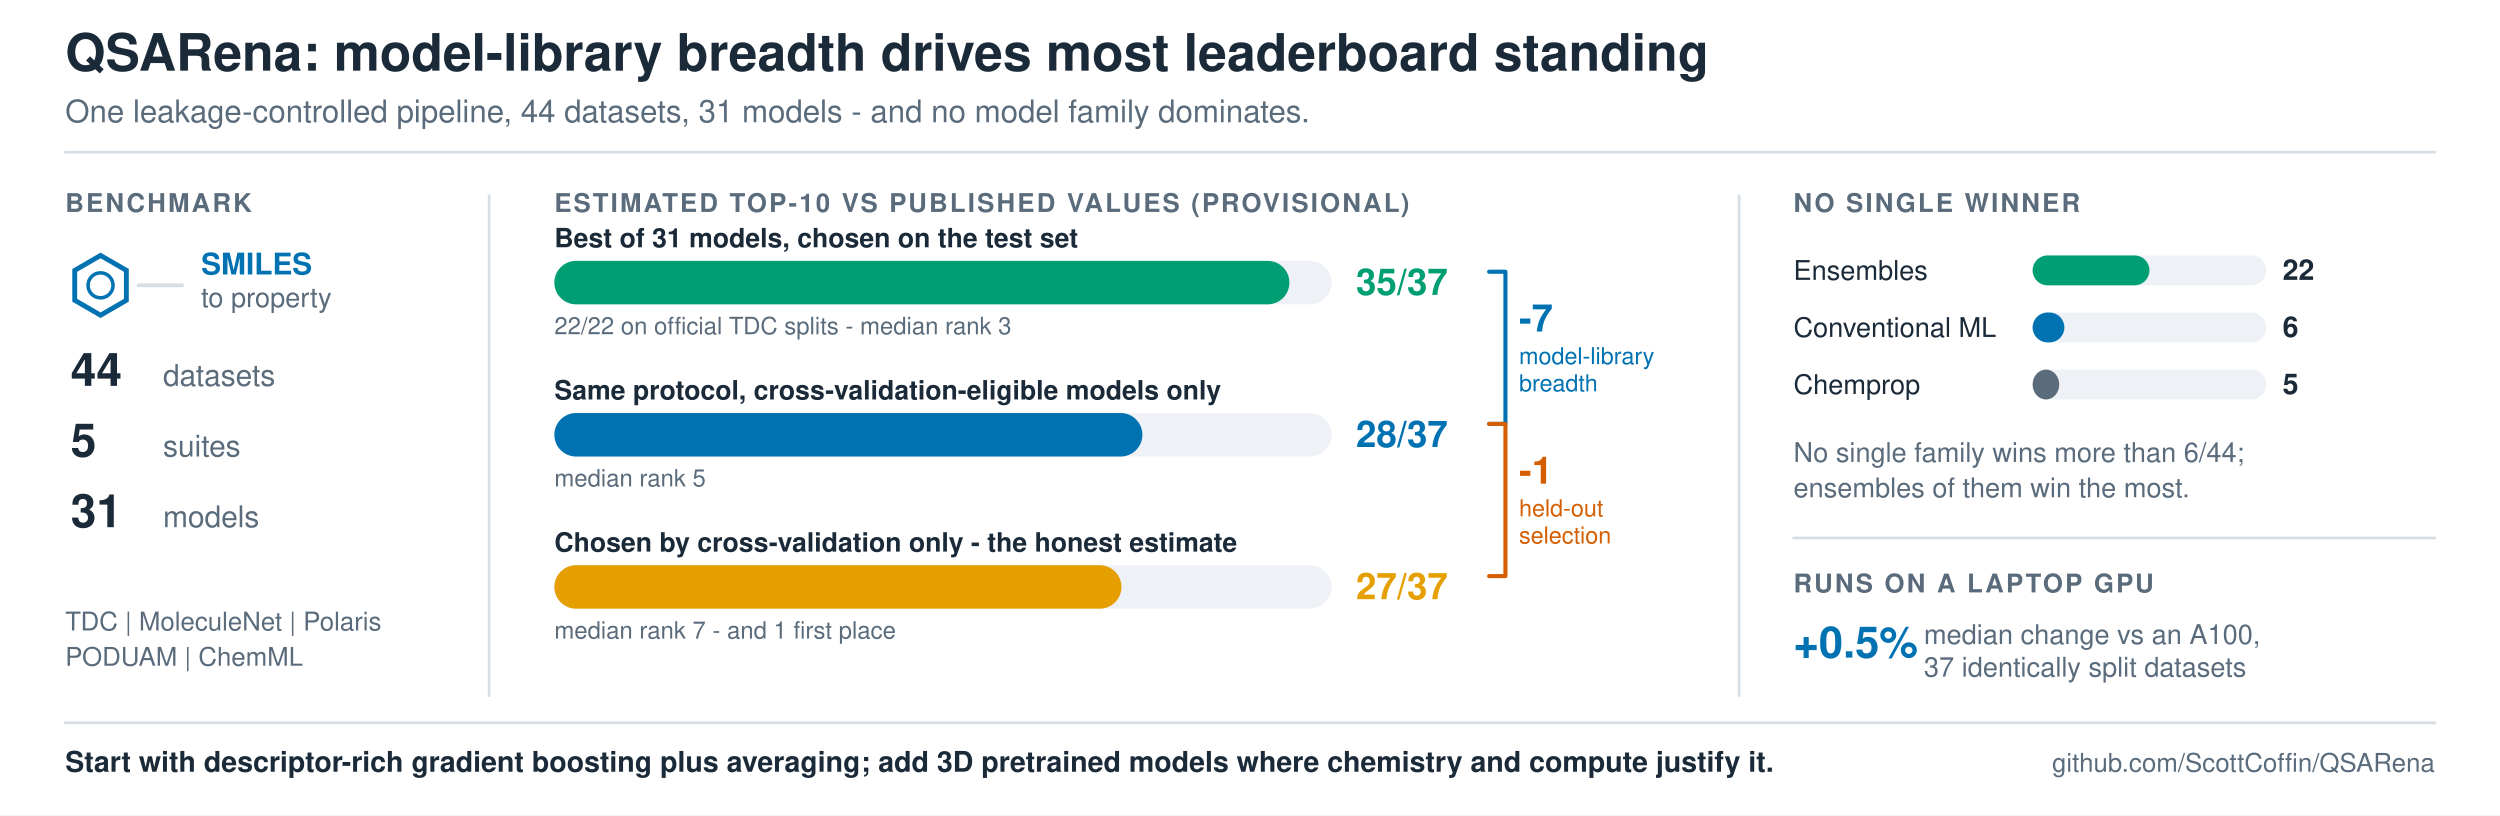
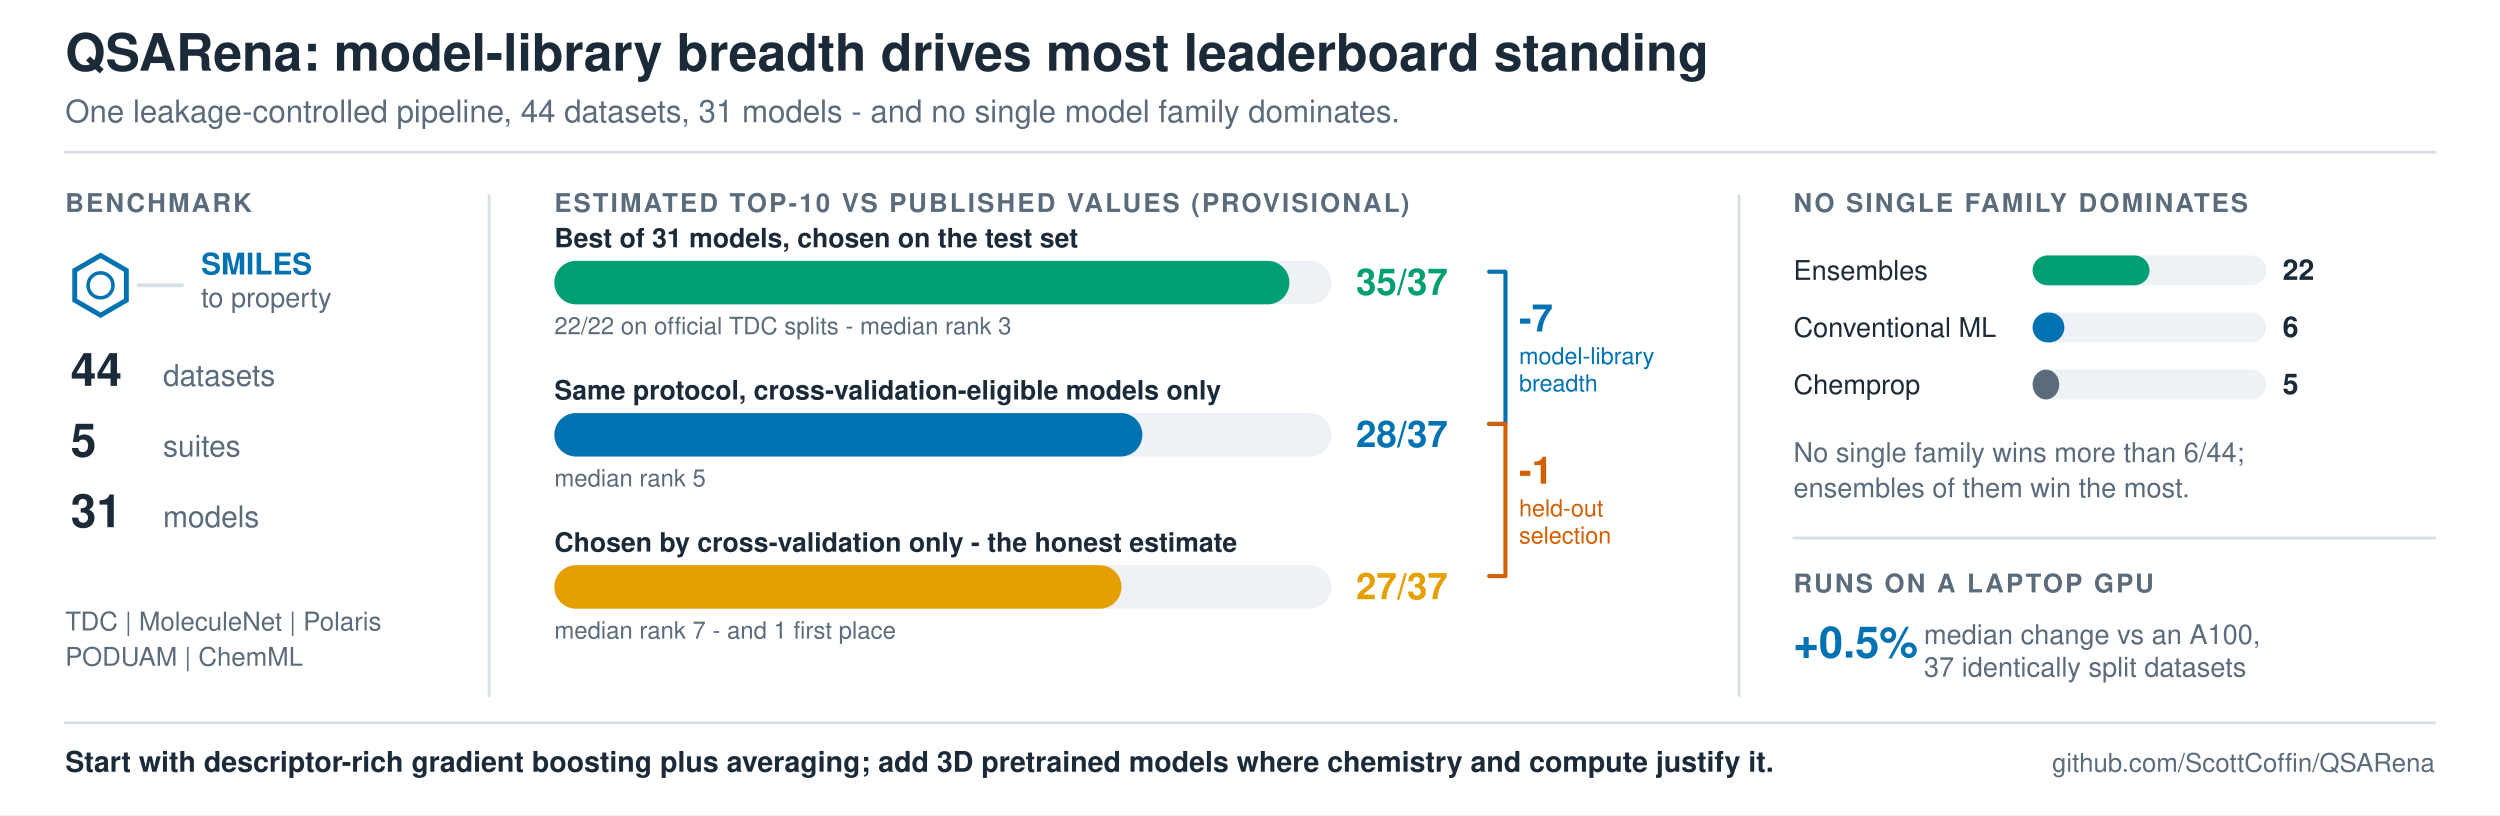
<svg xmlns="http://www.w3.org/2000/svg" width="920" height="300" viewBox="0 0 920 300">
  <rect x="0.0" y="0.0" width="920.0" height="300.0" rx="0" fill="#FFFFFF" stroke="none" stroke-width="1" />
  <text x="24.0" y="26.0" font-family="Helvetica, Arial, 'Liberation Sans', sans-serif" font-size="19" font-weight="700" fill="#1B2A38" text-anchor="start">QSARena: model-library breadth drives most leaderboard standing</text>
-   <text x="24.0" y="45.0" font-family="Helvetica, Arial, 'Liberation Sans', sans-serif" font-size="11.5" font-weight="400" fill="#5A6B7B" text-anchor="start">One leakage-controlled pipeline, 44 datasets, 31 models - and no model family dominates.</text>
+   <text x="24.0" y="45.0" font-family="Helvetica, Arial, 'Liberation Sans', sans-serif" font-size="11.5" font-weight="400" fill="#5A6B7B" text-anchor="start">One leakage-controlled pipeline, 44 datasets, 31 models - and no single model family dominates.</text>
  <line x1="24.0" y1="56.0" x2="896.0" y2="56.0" stroke="#D6DEE6" stroke-width="1" stroke-linecap="round" />
  <text x="24.0" y="78.0" font-family="Helvetica, Arial, 'Liberation Sans', sans-serif" font-size="9.5" font-weight="700" fill="#5A6B7B" text-anchor="start" letter-spacing="0.8">BENCHMARK</text>
  <polygon points="46.5,99.5 46.5,110.5 37.0,116.0 27.5,110.5 27.5,99.5 37.0,94.0" fill="none" stroke="#0072B2" stroke-width="1.8" />
  <circle cx="37.0" cy="105.0" r="4.6" fill="none" stroke="#0072B2" stroke-width="1.3" />
  <line x1="51.0" y1="105.0" x2="67.0" y2="105.0" stroke="#D6DEE6" stroke-width="1.4" stroke-linecap="round" />
  <text x="74.0" y="101.0" font-family="Helvetica, Arial, 'Liberation Sans', sans-serif" font-size="11" font-weight="700" fill="#0072B2" text-anchor="start">SMILES</text>
  <text x="74.0" y="113.0" font-family="Helvetica, Arial, 'Liberation Sans', sans-serif" font-size="10" font-weight="400" fill="#5A6B7B" text-anchor="start">to property</text>
  <text x="26.0" y="142.0" font-family="Helvetica, Arial, 'Liberation Sans', sans-serif" font-size="17" font-weight="700" fill="#1B2A38" text-anchor="start">44</text>
  <text x="60.0" y="142.0" font-family="Helvetica, Arial, 'Liberation Sans', sans-serif" font-size="11" font-weight="400" fill="#5A6B7B" text-anchor="start">datasets</text>
  <text x="26.0" y="168.0" font-family="Helvetica, Arial, 'Liberation Sans', sans-serif" font-size="17" font-weight="700" fill="#1B2A38" text-anchor="start">5</text>
  <text x="60.0" y="168.0" font-family="Helvetica, Arial, 'Liberation Sans', sans-serif" font-size="11" font-weight="400" fill="#5A6B7B" text-anchor="start">suites</text>
  <text x="26.0" y="194.0" font-family="Helvetica, Arial, 'Liberation Sans', sans-serif" font-size="17" font-weight="700" fill="#1B2A38" text-anchor="start">31</text>
  <text x="60.0" y="194.0" font-family="Helvetica, Arial, 'Liberation Sans', sans-serif" font-size="11" font-weight="400" fill="#5A6B7B" text-anchor="start">models</text>
  <text x="24.0" y="232.0" font-family="Helvetica, Arial, 'Liberation Sans', sans-serif" font-size="9.5" font-weight="400" fill="#5A6B7B" text-anchor="start">TDC | MoleculeNet | Polaris</text>
  <text x="24.0" y="245.0" font-family="Helvetica, Arial, 'Liberation Sans', sans-serif" font-size="9.5" font-weight="400" fill="#5A6B7B" text-anchor="start">PODUAM | ChemML</text>
  <line x1="180.0" y1="72.0" x2="180.0" y2="256.0" stroke="#D6DEE6" stroke-width="1" stroke-linecap="round" />
  <text x="204.0" y="78.0" font-family="Helvetica, Arial, 'Liberation Sans', sans-serif" font-size="9.5" font-weight="700" fill="#5A6B7B" text-anchor="start" letter-spacing="0.8">ESTIMATED TOP-10 VS PUBLISHED VALUES (PROVISIONAL)</text>
  <text x="204.0" y="91.0" font-family="Helvetica, Arial, 'Liberation Sans', sans-serif" font-size="9.8" font-weight="600" fill="#1B2A38" text-anchor="start">Best of 31 models, chosen on the test set</text>
  <rect x="204.0" y="96.0" width="286.0" height="16.0" rx="8" fill="#EEF2F6" stroke="none" stroke-width="1" />
  <rect x="204.0" y="96.0" width="270.5" height="16.0" rx="8" fill="#009E73" stroke="none" stroke-width="1" />
  <text x="499.0" y="108.5" font-family="Helvetica, Arial, 'Liberation Sans', sans-serif" font-size="13.5" font-weight="700" fill="#009E73" text-anchor="start">35/37</text>
  <text x="204.0" y="123.0" font-family="Helvetica, Arial, 'Liberation Sans', sans-serif" font-size="8.8" font-weight="400" fill="#5A6B7B" text-anchor="start">22/22 on official TDC splits - median rank 3</text>
  <text x="204.0" y="147.0" font-family="Helvetica, Arial, 'Liberation Sans', sans-serif" font-size="9.8" font-weight="600" fill="#1B2A38" text-anchor="start">Same protocol, cross-validation-eligible models only</text>
  <rect x="204.0" y="152.0" width="286.0" height="16.0" rx="8" fill="#EEF2F6" stroke="none" stroke-width="1" />
  <rect x="204.0" y="152.0" width="216.4" height="16.0" rx="8" fill="#0072B2" stroke="none" stroke-width="1" />
  <text x="499.0" y="164.5" font-family="Helvetica, Arial, 'Liberation Sans', sans-serif" font-size="13.5" font-weight="700" fill="#0072B2" text-anchor="start">28/37</text>
  <text x="204.0" y="179.0" font-family="Helvetica, Arial, 'Liberation Sans', sans-serif" font-size="8.8" font-weight="400" fill="#5A6B7B" text-anchor="start">median rank 5</text>
  <text x="204.0" y="203.0" font-family="Helvetica, Arial, 'Liberation Sans', sans-serif" font-size="9.8" font-weight="600" fill="#1B2A38" text-anchor="start">Chosen by cross-validation only - the honest estimate</text>
  <rect x="204.0" y="208.0" width="286.0" height="16.0" rx="8" fill="#EEF2F6" stroke="none" stroke-width="1" />
  <rect x="204.0" y="208.0" width="208.7" height="16.0" rx="8" fill="#E69F00" stroke="none" stroke-width="1" />
  <text x="499.0" y="220.5" font-family="Helvetica, Arial, 'Liberation Sans', sans-serif" font-size="13.5" font-weight="700" fill="#E69F00" text-anchor="start">27/37</text>
  <text x="204.0" y="235.0" font-family="Helvetica, Arial, 'Liberation Sans', sans-serif" font-size="8.8" font-weight="400" fill="#5A6B7B" text-anchor="start">median rank 7 - and 1 first place</text>
  <path d="M 548 100 L 554 100 L 554 156 L 548 156" fill="none" stroke="#0072B2" stroke-width="1.5" stroke-linejoin="round" stroke-linecap="round" />
  <text x="559.0" y="122.0" font-family="Helvetica, Arial, 'Liberation Sans', sans-serif" font-size="14" font-weight="700" fill="#0072B2" text-anchor="start">-7</text>
  <text x="559.0" y="134.0" font-family="Helvetica, Arial, 'Liberation Sans', sans-serif" font-size="8.6" font-weight="400" fill="#0072B2" text-anchor="start">model-library</text>
  <text x="559.0" y="144.0" font-family="Helvetica, Arial, 'Liberation Sans', sans-serif" font-size="8.6" font-weight="400" fill="#0072B2" text-anchor="start">breadth</text>
  <path d="M 548 156 L 554 156 L 554 212 L 548 212" fill="none" stroke="#D55E00" stroke-width="1.5" stroke-linejoin="round" stroke-linecap="round" />
  <text x="559.0" y="178.0" font-family="Helvetica, Arial, 'Liberation Sans', sans-serif" font-size="14" font-weight="700" fill="#D55E00" text-anchor="start">-1</text>
  <text x="559.0" y="190.0" font-family="Helvetica, Arial, 'Liberation Sans', sans-serif" font-size="8.6" font-weight="400" fill="#D55E00" text-anchor="start">held-out</text>
  <text x="559.0" y="200.0" font-family="Helvetica, Arial, 'Liberation Sans', sans-serif" font-size="8.6" font-weight="400" fill="#D55E00" text-anchor="start">selection</text>
  <line x1="640.0" y1="72.0" x2="640.0" y2="256.0" stroke="#D6DEE6" stroke-width="1" stroke-linecap="round" />
-   <text x="660.0" y="78.0" font-family="Helvetica, Arial, 'Liberation Sans', sans-serif" font-size="9.5" font-weight="700" fill="#5A6B7B" text-anchor="start" letter-spacing="0.8">NO SINGLE WINNER</text>
+   <text x="660.0" y="78.0" font-family="Helvetica, Arial, 'Liberation Sans', sans-serif" font-size="9.5" font-weight="700" fill="#5A6B7B" text-anchor="start" letter-spacing="0.8">NO SINGLE FAMILY DOMINATES</text>
  <text x="660.0" y="103.0" font-family="Helvetica, Arial, 'Liberation Sans', sans-serif" font-size="10" font-weight="400" fill="#1B2A38" text-anchor="start">Ensembles</text>
  <rect x="748.0" y="94.0" width="86.0" height="11.0" rx="5.5" fill="#EEF2F6" stroke="none" stroke-width="1" />
  <rect x="748.0" y="94.0" width="43.0" height="11.0" rx="5.5" fill="#009E73" stroke="none" stroke-width="1" />
  <text x="840.0" y="103.0" font-family="Helvetica, Arial, 'Liberation Sans', sans-serif" font-size="10.5" font-weight="700" fill="#1B2A38" text-anchor="start">22</text>
  <text x="660.0" y="124.0" font-family="Helvetica, Arial, 'Liberation Sans', sans-serif" font-size="10" font-weight="400" fill="#1B2A38" text-anchor="start">Conventional ML</text>
  <rect x="748.0" y="115.0" width="86.0" height="11.0" rx="5.5" fill="#EEF2F6" stroke="none" stroke-width="1" />
  <rect x="748.0" y="115.0" width="11.7" height="11.0" rx="5.5" fill="#0072B2" stroke="none" stroke-width="1" />
  <text x="840.0" y="124.0" font-family="Helvetica, Arial, 'Liberation Sans', sans-serif" font-size="10.5" font-weight="700" fill="#1B2A38" text-anchor="start">6</text>
  <text x="660.0" y="145.0" font-family="Helvetica, Arial, 'Liberation Sans', sans-serif" font-size="10" font-weight="400" fill="#1B2A38" text-anchor="start">Chemprop</text>
  <rect x="748.0" y="136.0" width="86.0" height="11.0" rx="5.5" fill="#EEF2F6" stroke="none" stroke-width="1" />
  <rect x="748.0" y="136.0" width="9.8" height="11.0" rx="5.5" fill="#5A6B7B" stroke="none" stroke-width="1" />
  <text x="840.0" y="145.0" font-family="Helvetica, Arial, 'Liberation Sans', sans-serif" font-size="10.5" font-weight="700" fill="#1B2A38" text-anchor="start">5</text>
  <text x="660.0" y="170.0" font-family="Helvetica, Arial, 'Liberation Sans', sans-serif" font-size="10" font-weight="400" fill="#5A6B7B" text-anchor="start">No single family wins more than 6/44;</text>
  <text x="660.0" y="183.0" font-family="Helvetica, Arial, 'Liberation Sans', sans-serif" font-size="10" font-weight="400" fill="#5A6B7B" text-anchor="start">ensembles of them win the most.</text>
  <line x1="660.0" y1="198.0" x2="896.0" y2="198.0" stroke="#D6DEE6" stroke-width="1" stroke-linecap="round" />
  <text x="660.0" y="218.0" font-family="Helvetica, Arial, 'Liberation Sans', sans-serif" font-size="9.5" font-weight="700" fill="#5A6B7B" text-anchor="start" letter-spacing="0.8">RUNS ON A LAPTOP GPU</text>
  <text x="660.0" y="242.0" font-family="Helvetica, Arial, 'Liberation Sans', sans-serif" font-size="16" font-weight="700" fill="#0072B2" text-anchor="start">+0.5%</text>
  <text x="708.0" y="237.0" font-family="Helvetica, Arial, 'Liberation Sans', sans-serif" font-size="10" font-weight="400" fill="#5A6B7B" text-anchor="start">median change vs an A100,</text>
  <text x="708.0" y="249.0" font-family="Helvetica, Arial, 'Liberation Sans', sans-serif" font-size="10" font-weight="400" fill="#5A6B7B" text-anchor="start">37 identically split datasets</text>
  <line x1="24.0" y1="266.0" x2="896.0" y2="266.0" stroke="#D6DEE6" stroke-width="1" stroke-linecap="round" />
  <text x="24.0" y="284.0" font-family="Helvetica, Arial, 'Liberation Sans', sans-serif" font-size="10.5" font-weight="600" fill="#1B2A38" text-anchor="start">Start with descriptor-rich gradient boosting plus averaging; add 3D pretrained models where chemistry and compute justify it.</text>
  <text x="896.0" y="284.0" font-family="Helvetica, Arial, 'Liberation Sans', sans-serif" font-size="9.5" font-weight="400" fill="#5A6B7B" text-anchor="end">github.com/ScottCoffin/QSARena</text>
</svg>
